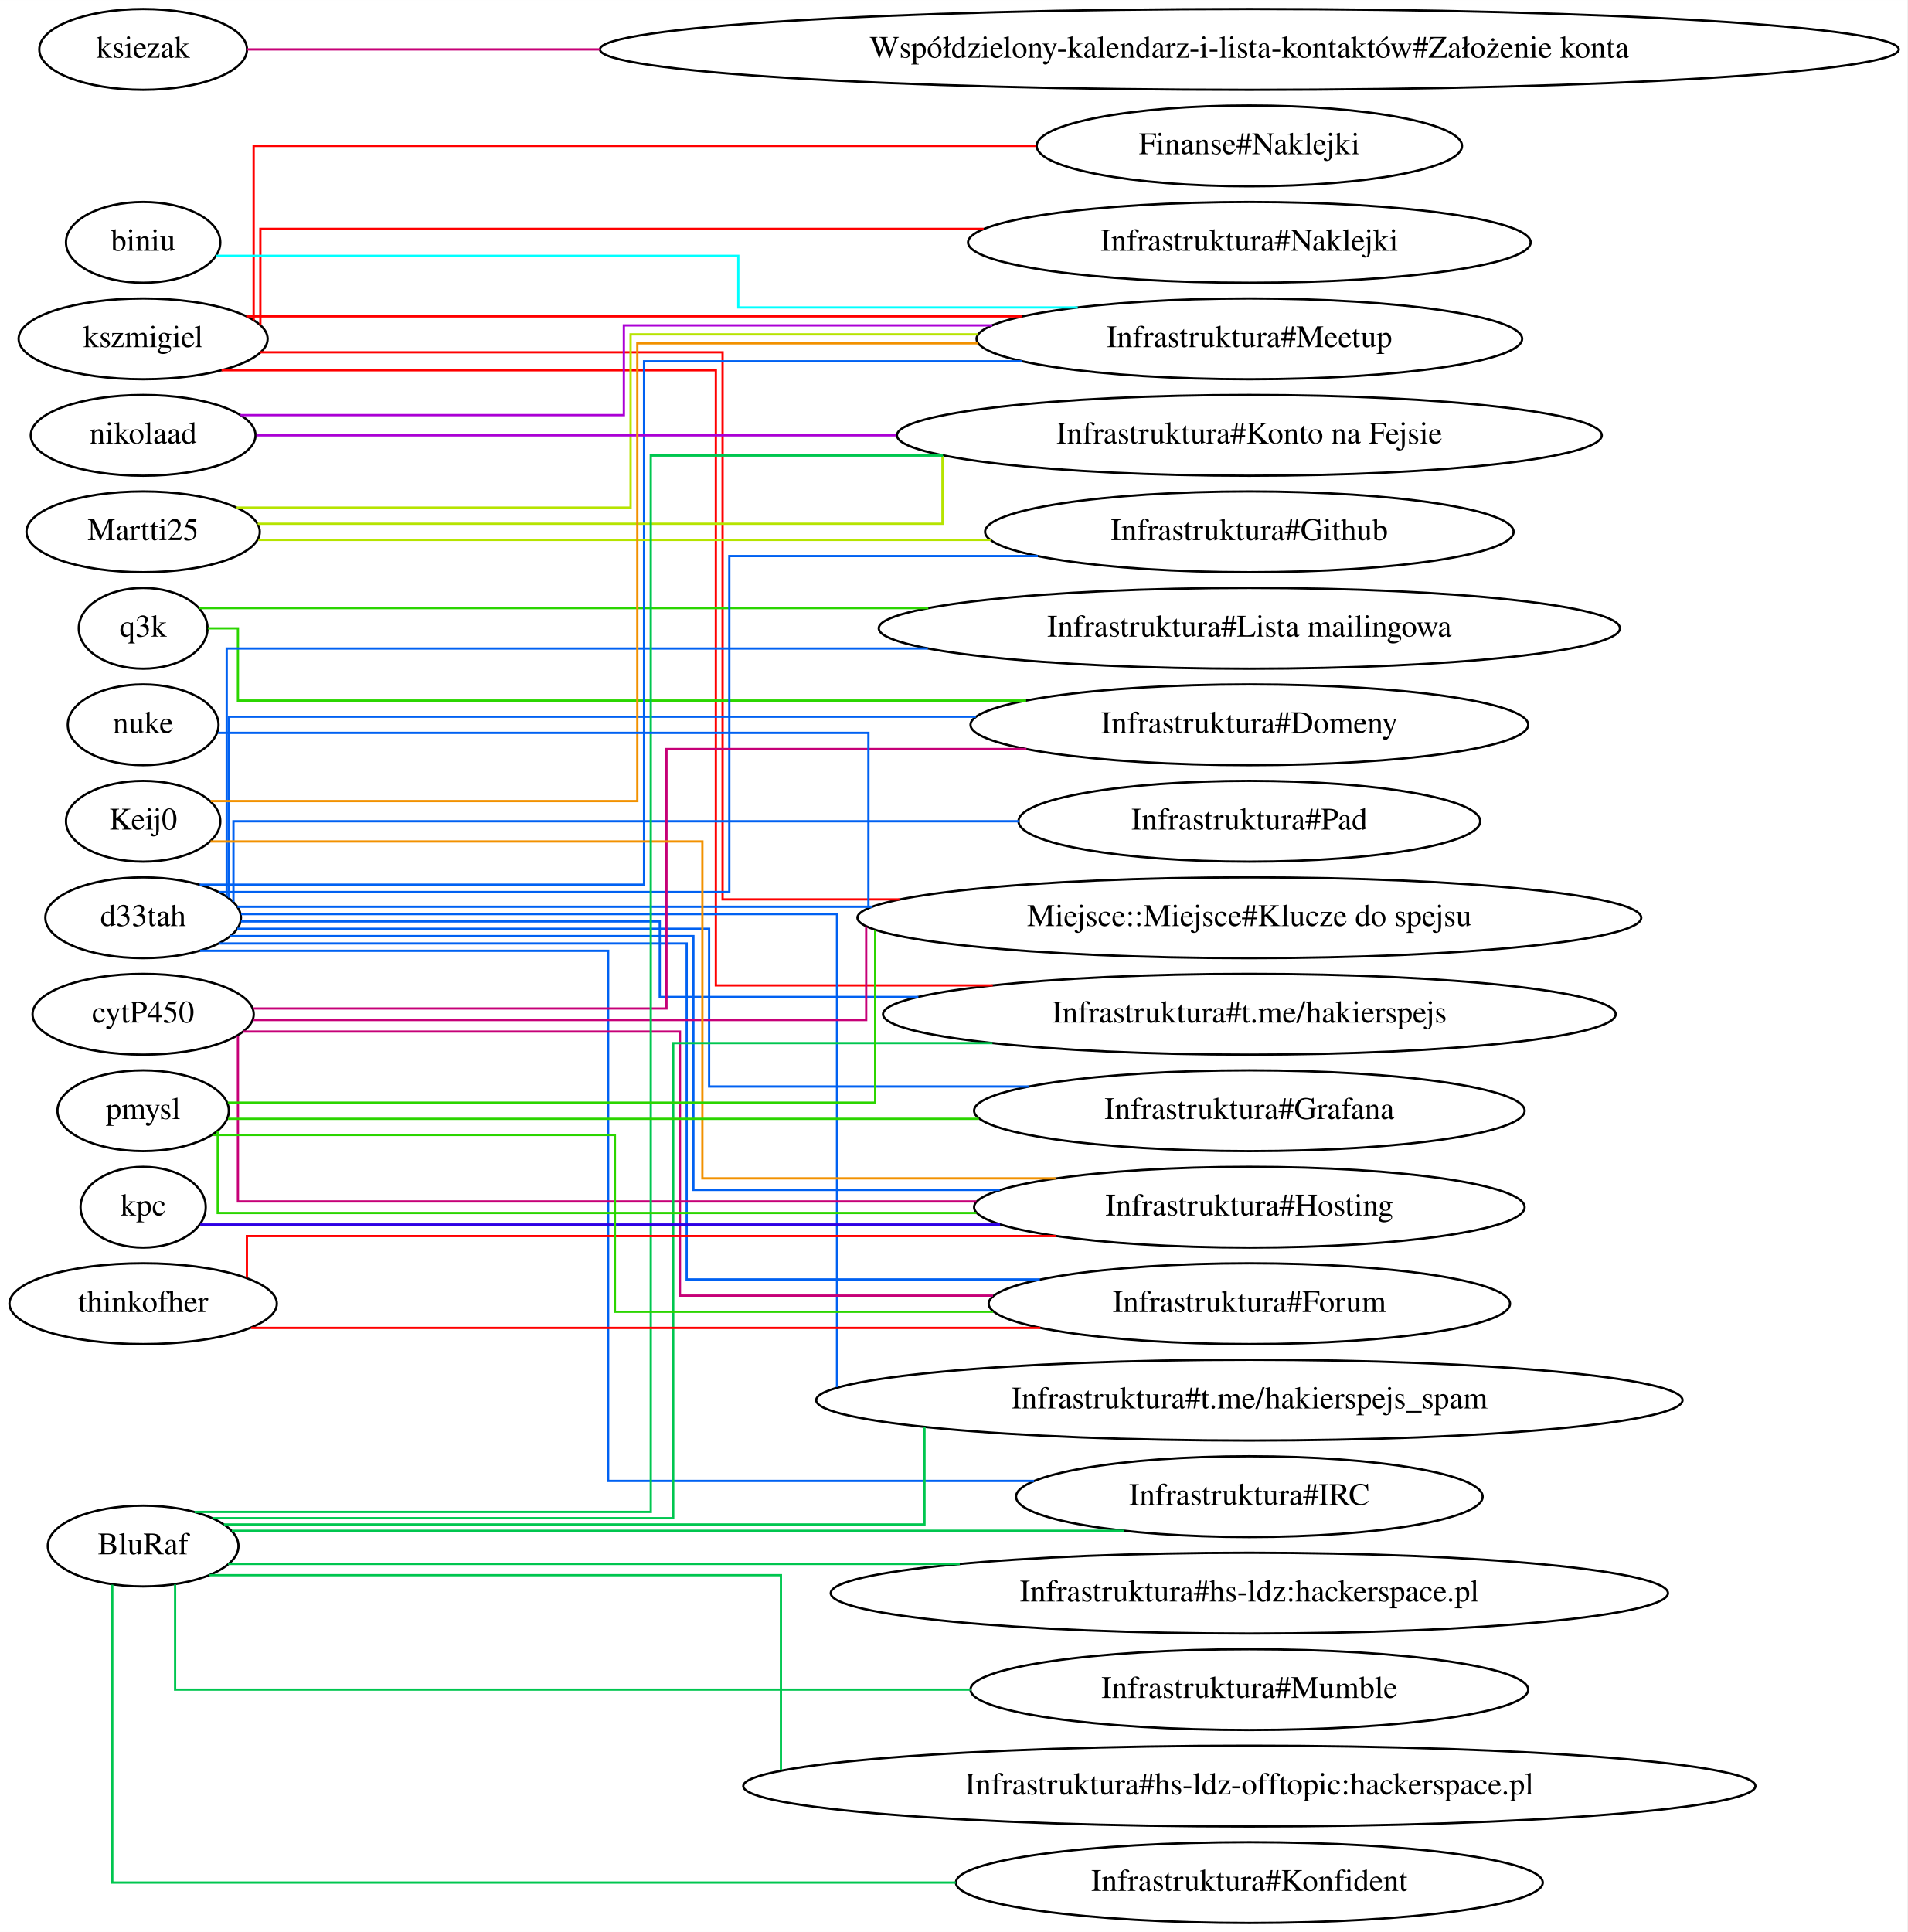
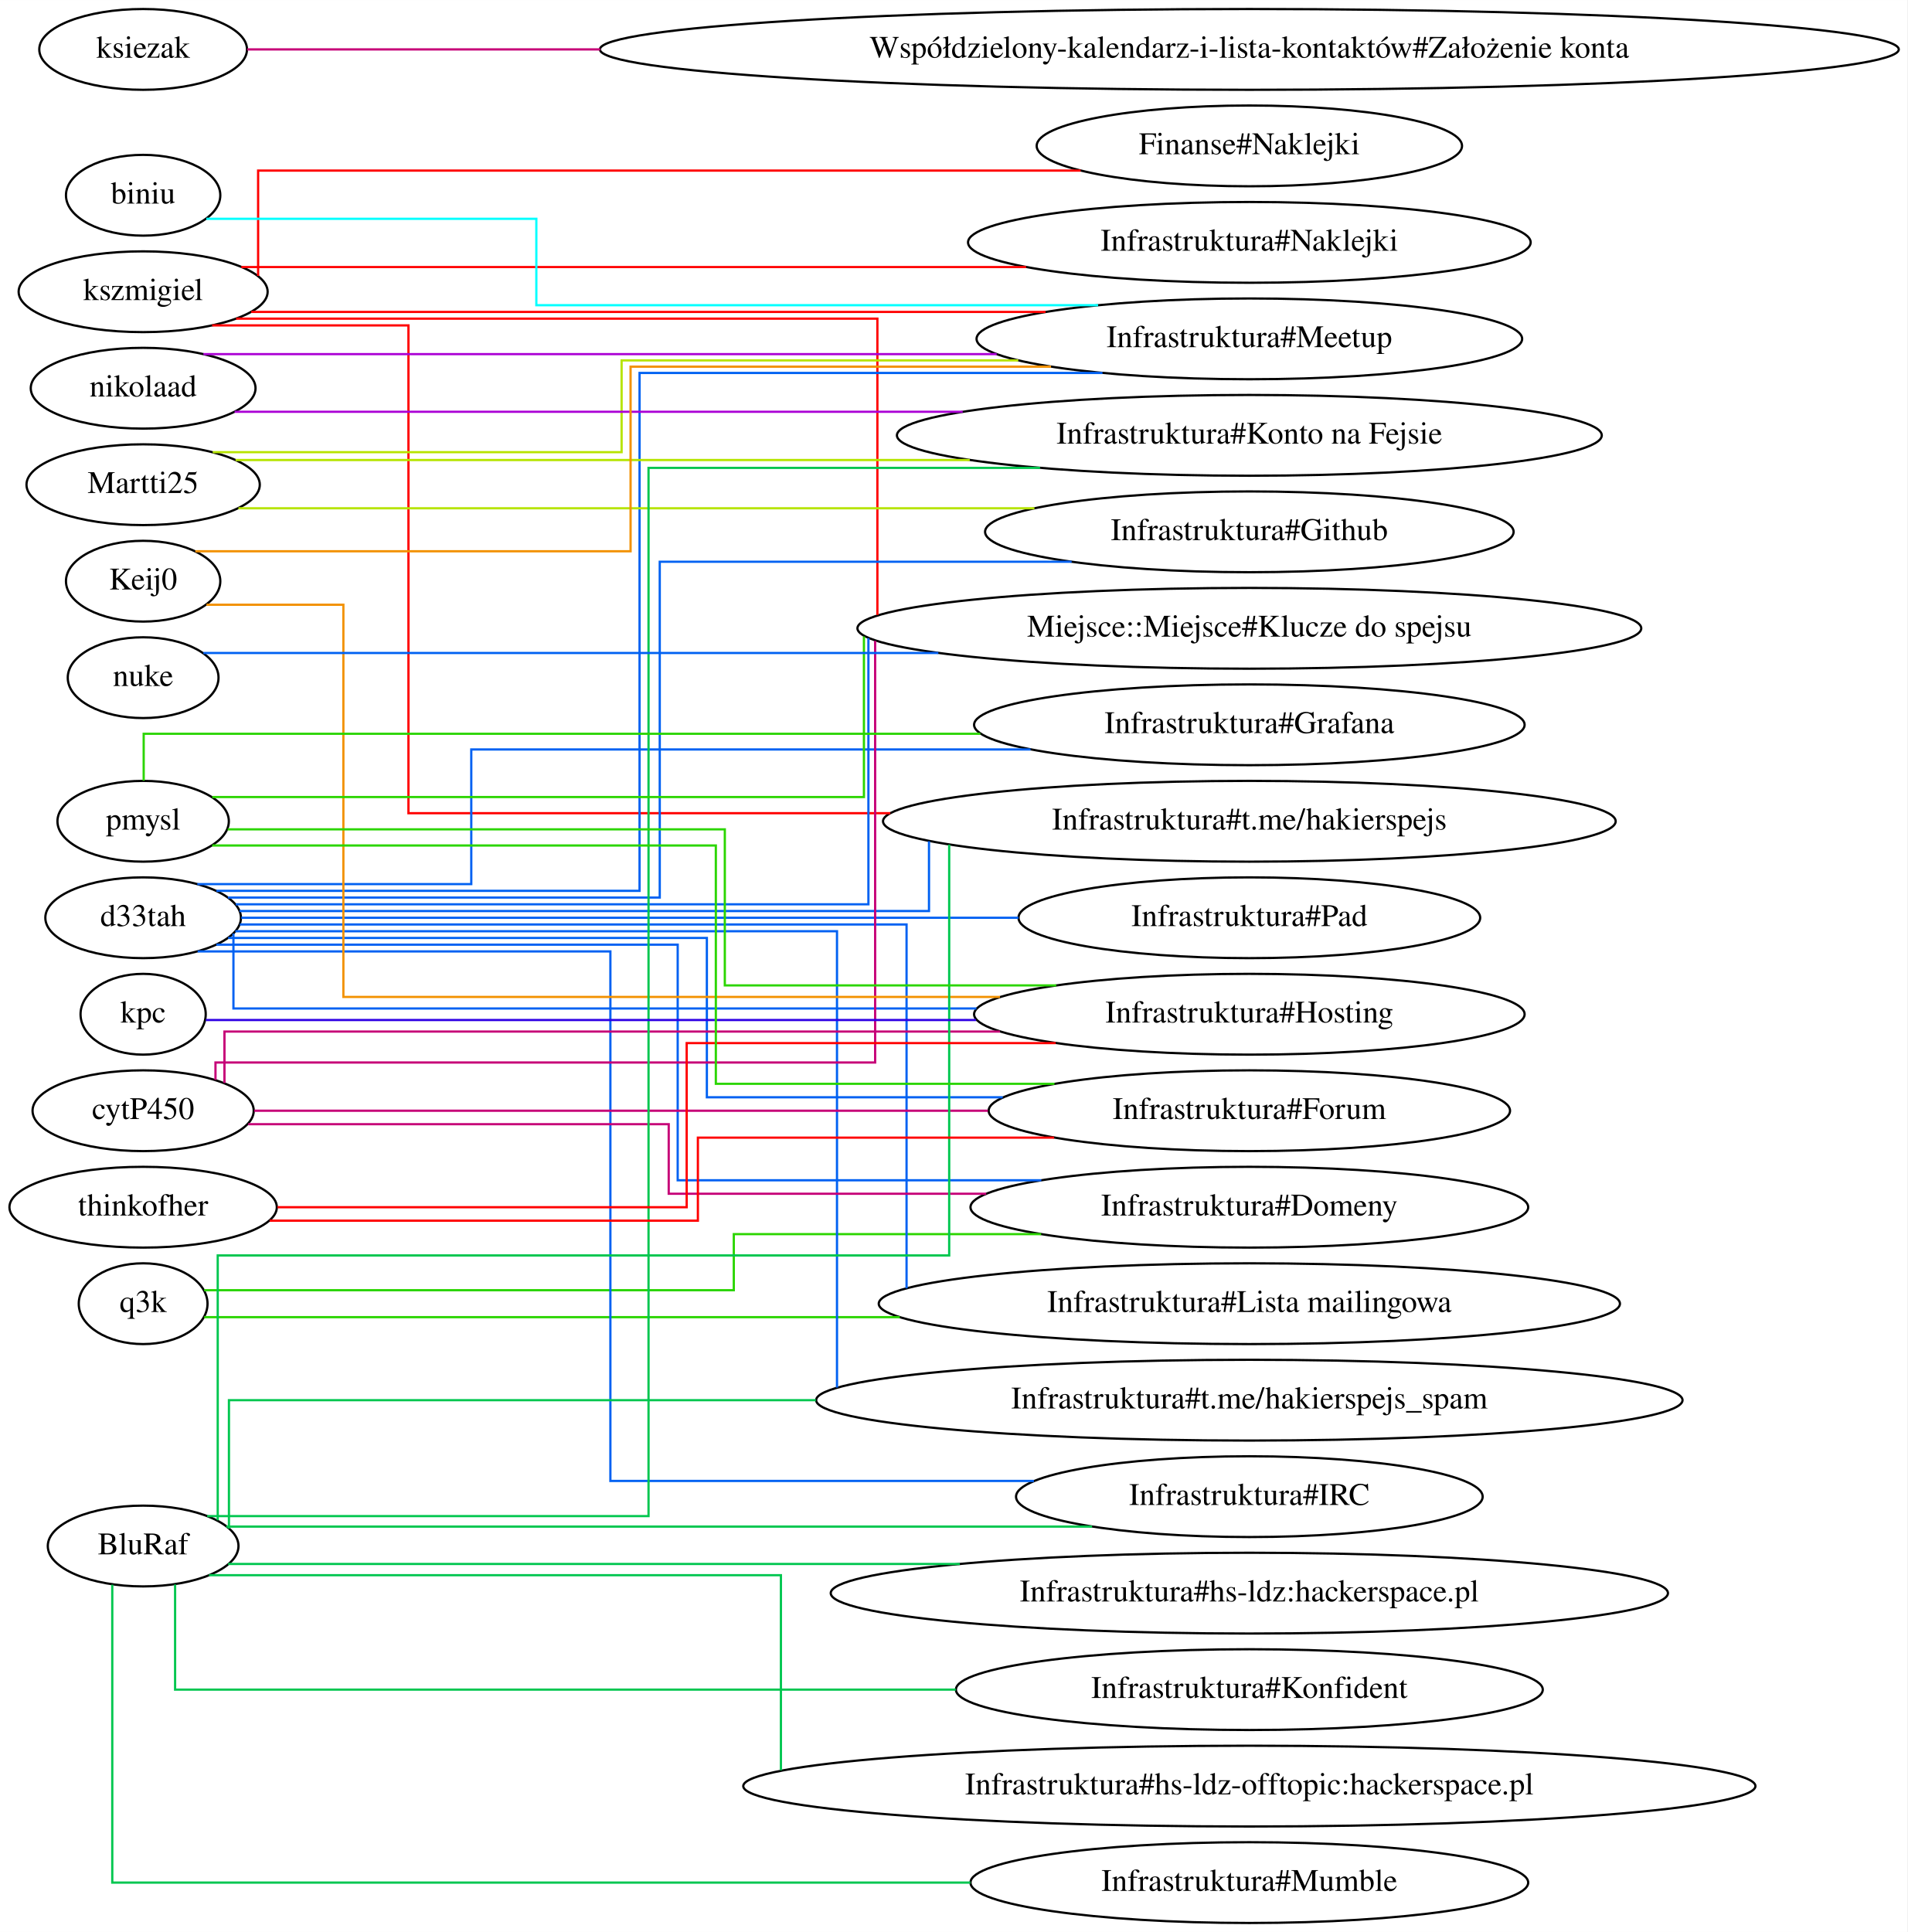
<svg xmlns="http://www.w3.org/2000/svg" width="850pt" height="861pt" viewBox="0.00 0.00 850.04 861.00">
  <g id="graph0" class="graph" transform="scale(1 1) rotate(0) translate(4 857)">
    <polygon fill="#ffffff" stroke="transparent" points="-4,4 -4,-857 846.038,-857 846.038,4 -4,4" />
    <g id="node1" class="node">
-       <ellipse fill="none" stroke="#000000" cx="59.795" cy="-706" rx="55.491" ry="18" />
-       <text text-anchor="middle" x="59.795" y="-702.3" font-family="Times,serif" font-size="14.00" fill="#000000">kszmigiel</text>
+       <ellipse fill="none" stroke="#000000" cx="59.795" cy="-727" rx="55.491" ry="18" />
+       <text text-anchor="middle" x="59.795" y="-723.3" font-family="Times,serif" font-size="14.00" fill="#000000">kszmigiel</text>
    </g>
    <g id="node2" class="node">
+       <ellipse fill="none" stroke="#000000" cx="552.814" cy="-749" rx="125.378" ry="18" />
+       <text text-anchor="middle" x="552.814" y="-745.3" font-family="Times,serif" font-size="14.00" fill="#000000">Infrastruktura#Naklejki</text>
+     </g>
+     <g id="edge1" class="edge">
+       <path fill="none" stroke="#ff0000" d="M103.547,-738C181.552,-738 346.466,-738 453.317,-738" />
+     </g>
+     <g id="node3" class="node">
+       <ellipse fill="none" stroke="#000000" cx="552.814" cy="-577" rx="174.669" ry="18" />
+       <text text-anchor="middle" x="552.814" y="-573.3" font-family="Times,serif" font-size="14.00" fill="#000000">Miejsce::Miejsce#Klucze do spejsu</text>
+     </g>
+     <g id="edge2" class="edge">
+       <path fill="none" stroke="#ff0000" d="M101.24,-715C189.297,-715 387.038,-715 387.038,-715 387.038,-715 387.038,-609.344 387.038,-582.93" />
+     </g>
+     <g id="node4" class="node">
      <ellipse fill="none" stroke="#000000" cx="552.814" cy="-792" rx="94.783" ry="18" />
      <text text-anchor="middle" x="552.814" y="-788.3" font-family="Times,serif" font-size="14.00" fill="#000000">Finanse#Naklejki</text>
    </g>
-     <g id="edge1" class="edge">
-       <path fill="none" stroke="#ff0000" d="M109.038,-714.246C109.038,-735.771 109.038,-792 109.038,-792 109.038,-792 327.521,-792 457.885,-792" />
-     </g>
-     <g id="node3" class="node">
+     <g id="edge3" class="edge">
+       <path fill="none" stroke="#ff0000" d="M111.038,-734.06C111.038,-748.697 111.038,-781 111.038,-781 111.038,-781 351.514,-781 477.622,-781" />
+     </g>
+     <g id="node5" class="node">
      <ellipse fill="none" stroke="#000000" cx="552.814" cy="-706" rx="121.578" ry="18" />
      <text text-anchor="middle" x="552.814" y="-702.3" font-family="Times,serif" font-size="14.00" fill="#000000">Infrastruktura#Meetup</text>
    </g>
-     <g id="edge2" class="edge">
-       <path fill="none" stroke="#ff0000" d="M105.734,-716C184.141,-716 345.571,-716 451.472,-716" />
-     </g>
-     <g id="node4" class="node">
-       <ellipse fill="none" stroke="#000000" cx="552.814" cy="-448" rx="174.669" ry="18" />
-       <text text-anchor="middle" x="552.814" y="-444.3" font-family="Times,serif" font-size="14.00" fill="#000000">Miejsce::Miejsce#Klucze do spejsu</text>
-     </g>
-     <g id="edge3" class="edge">
-       <path fill="none" stroke="#ff0000" d="M112.054,-700C187.514,-700 318.038,-700 318.038,-700 318.038,-700 318.038,-456.182 318.038,-456.182 318.038,-456.182 353.505,-456.182 396.868,-456.182" />
-     </g>
-     <g id="node5" class="node">
-       <ellipse fill="none" stroke="#000000" cx="552.814" cy="-405" rx="163.271" ry="18" />
-       <text text-anchor="middle" x="552.814" y="-401.3" font-family="Times,serif" font-size="14.00" fill="#000000">Infrastruktura#t.me/hakierspejs</text>
-     </g>
    <g id="edge4" class="edge">
-       <path fill="none" stroke="#ff0000" d="M94.75,-692C164.655,-692 315.038,-692 315.038,-692 315.038,-692 315.038,-417.857 315.038,-417.857 315.038,-417.857 377.539,-417.857 438.453,-417.857" />
+       <path fill="none" stroke="#ff0000" d="M107.965,-718C189.862,-718 357.497,-718 461.978,-718" />
    </g>
    <g id="node6" class="node">
-       <ellipse fill="none" stroke="#000000" cx="552.814" cy="-749" rx="125.378" ry="18" />
-       <text text-anchor="middle" x="552.814" y="-745.3" font-family="Times,serif" font-size="14.00" fill="#000000">Infrastruktura#Naklejki</text>
+       <ellipse fill="none" stroke="#000000" cx="552.814" cy="-491" rx="163.271" ry="18" />
+       <text text-anchor="middle" x="552.814" y="-487.3" font-family="Times,serif" font-size="14.00" fill="#000000">Infrastruktura#t.me/hakierspejs</text>
    </g>
    <g id="edge5" class="edge">
-       <path fill="none" stroke="#ff0000" d="M112.038,-712.008C112.038,-725.093 112.038,-755 112.038,-755 112.038,-755 303.847,-755 434.404,-755" />
+       <path fill="none" stroke="#ff0000" d="M90.553,-712C125.588,-712 178.038,-712 178.038,-712 178.038,-712 178.038,-494.6 178.038,-494.6 178.038,-494.6 290.925,-494.6 392.788,-494.6" />
    </g>
    <g id="node7" class="node">
-       <ellipse fill="none" stroke="#000000" cx="59.795" cy="-577" rx="28.695" ry="18" />
-       <text text-anchor="middle" x="59.795" y="-573.3" font-family="Times,serif" font-size="14.00" fill="#000000">q3k</text>
+       <ellipse fill="none" stroke="#000000" cx="59.795" cy="-276" rx="28.695" ry="18" />
+       <text text-anchor="middle" x="59.795" y="-272.3" font-family="Times,serif" font-size="14.00" fill="#000000">q3k</text>
    </g>
    <g id="node8" class="node">
-       <ellipse fill="none" stroke="#000000" cx="552.814" cy="-534" rx="124.278" ry="18" />
-       <text text-anchor="middle" x="552.814" y="-530.3" font-family="Times,serif" font-size="14.00" fill="#000000">Infrastruktura#Domeny</text>
+       <ellipse fill="none" stroke="#000000" cx="552.814" cy="-276" rx="165.171" ry="18" />
+       <text text-anchor="middle" x="552.814" y="-272.3" font-family="Times,serif" font-size="14.00" fill="#000000">Infrastruktura#Lista mailingowa</text>
    </g>
    <g id="edge6" class="edge">
-       <path fill="none" stroke="#2bd500" d="M88.672,-577C96.098,-577 102.038,-577 102.038,-577 102.038,-577 102.038,-544.8 102.038,-544.8 102.038,-544.8 320.582,-544.8 453.331,-544.8" />
+       <path fill="none" stroke="#2bd500" d="M87.004,-270C145.192,-270 285.503,-270 397.025,-270" />
    </g>
    <g id="node9" class="node">
-       <ellipse fill="none" stroke="#000000" cx="552.814" cy="-577" rx="165.171" ry="18" />
-       <text text-anchor="middle" x="552.814" y="-573.3" font-family="Times,serif" font-size="14.00" fill="#000000">Infrastruktura#Lista mailingowa</text>
+       <ellipse fill="none" stroke="#000000" cx="552.814" cy="-319" rx="124.278" ry="18" />
+       <text text-anchor="middle" x="552.814" y="-315.3" font-family="Times,serif" font-size="14.00" fill="#000000">Infrastruktura#Domeny</text>
    </g>
    <g id="edge7" class="edge">
-       <path fill="none" stroke="#2bd500" d="M84.582,-586C143.356,-586 294.853,-586 409.738,-586" />
+       <path fill="none" stroke="#2bd500" d="M86.975,-282C154.233,-282 323.038,-282 323.038,-282 323.038,-282 323.038,-307 323.038,-307 323.038,-307 396.246,-307 460.017,-307" />
    </g>
    <g id="node10" class="node">
      <ellipse fill="none" stroke="#000000" cx="59.795" cy="-448" rx="43.592" ry="18" />
      <text text-anchor="middle" x="59.795" y="-444.3" font-family="Times,serif" font-size="14.00" fill="#000000">d33tah</text>
    </g>
+     <g id="edge10" class="edge">
+       <path fill="none" stroke="#0061f2" d="M101.062,-454C188.204,-454 383.038,-454 383.038,-454 383.038,-454 383.038,-550.711 383.038,-572.622" />
+     </g>
    <g id="edge13" class="edge">
-       <path fill="none" stroke="#0061f2" d="M84.97,-462.727C143.353,-462.727 283.038,-462.727 283.038,-462.727 283.038,-462.727 283.038,-696 283.038,-696 283.038,-696 375.042,-696 451.592,-696" />
-     </g>
-     <g id="edge15" class="edge">
-       <path fill="none" stroke="#0061f2" d="M101.829,-452.909C164.004,-452.909 283.976,-452.909 384.556,-452.909" />
-     </g>
-     <g id="edge16" class="edge">
-       <path fill="none" stroke="#0061f2" d="M103.372,-446.364C170.122,-446.364 290.038,-446.364 290.038,-446.364 290.038,-446.364 290.038,-412.714 290.038,-412.714 290.038,-412.714 345.396,-412.714 405.295,-412.714" />
+       <path fill="none" stroke="#0061f2" d="M92.44,-460C153.982,-460 281.038,-460 281.038,-460 281.038,-460 281.038,-690.8 281.038,-690.8 281.038,-690.8 406.953,-690.8 487.371,-690.8" />
+     </g>
+     <g id="edge18" class="edge">
+       <path fill="none" stroke="#0061f2" d="M102.741,-451C196.267,-451 410.038,-451 410.038,-451 410.038,-451 410.038,-470.338 410.038,-482.123" />
+     </g>
+     <g id="edge17" class="edge">
+       <path fill="none" stroke="#0061f2" d="M102.887,-445C194.441,-445 400.038,-445 400.038,-445 400.038,-445 400.038,-314.452 400.038,-282.834" />
+     </g>
+     <g id="edge19" class="edge">
+       <path fill="none" stroke="#0061f2" d="M92.422,-436C157.671,-436 298.038,-436 298.038,-436 298.038,-436 298.038,-331 298.038,-331 298.038,-331 387.267,-331 460.113,-331" />
+     </g>
+     <g id="node11" class="node">
+       <ellipse fill="none" stroke="#000000" cx="552.814" cy="-190" rx="103.981" ry="18" />
+       <text text-anchor="middle" x="552.814" y="-186.3" font-family="Times,serif" font-size="14.00" fill="#000000">Infrastruktura#IRC</text>
    </g>
    <g id="edge8" class="edge">
-       <path fill="none" stroke="#0061f2" d="M98.038,-456.919C98.038,-479.582 98.038,-537.6 98.038,-537.6 98.038,-537.6 296.232,-537.6 430.942,-537.6" />
-     </g>
-     <g id="edge19" class="edge">
-       <path fill="none" stroke="#0061f2" d="M97.038,-457.416C97.038,-485.705 97.038,-568 97.038,-568 97.038,-568 275.911,-568 409.542,-568" />
-     </g>
-     <g id="node11" class="node">
+       <path fill="none" stroke="#0061f2" d="M84.09,-433C139.023,-433 268.038,-433 268.038,-433 268.038,-433 268.038,-197 268.038,-197 268.038,-197 374.125,-197 456.799,-197" />
+     </g>
+     <g id="node12" class="node">
+       <ellipse fill="none" stroke="#000000" cx="552.814" cy="-534" rx="122.678" ry="18" />
+       <text text-anchor="middle" x="552.814" y="-530.3" font-family="Times,serif" font-size="14.00" fill="#000000">Infrastruktura#Grafana</text>
+     </g>
+     <g id="edge9" class="edge">
+       <path fill="none" stroke="#0061f2" d="M83.944,-463C125.481,-463 206.038,-463 206.038,-463 206.038,-463 206.038,-523 206.038,-523 206.038,-523 352.727,-523 455.295,-523" />
+     </g>
+     <g id="node13" class="node">
+       <ellipse fill="none" stroke="#000000" cx="552.814" cy="-620" rx="117.779" ry="18" />
+       <text text-anchor="middle" x="552.814" y="-616.3" font-family="Times,serif" font-size="14.00" fill="#000000">Infrastruktura#Github</text>
+     </g>
+     <g id="edge11" class="edge">
+       <path fill="none" stroke="#0061f2" d="M97.557,-457C162.876,-457 290.038,-457 290.038,-457 290.038,-457 290.038,-606.667 290.038,-606.667 290.038,-606.667 396.244,-606.667 473.616,-606.667" />
+     </g>
+     <g id="node14" class="node">
      <ellipse fill="none" stroke="#000000" cx="552.814" cy="-233" rx="193.066" ry="18" />
      <text text-anchor="middle" x="552.814" y="-229.3" font-family="Times,serif" font-size="14.00" fill="#000000">Infrastruktura#t.me/hakierspejs_spam</text>
    </g>
-     <g id="edge9" class="edge">
-       <path fill="none" stroke="#0061f2" d="M103.446,-449.636C188.689,-449.636 369.038,-449.636 369.038,-449.636 369.038,-449.636 369.038,-273.246 369.038,-238.794" />
-     </g>
-     <g id="node12" class="node">
-       <ellipse fill="none" stroke="#000000" cx="552.814" cy="-276" rx="116.18" ry="18" />
-       <text text-anchor="middle" x="552.814" y="-272.3" font-family="Times,serif" font-size="14.00" fill="#000000">Infrastruktura#Forum</text>
-     </g>
-     <g id="edge10" class="edge">
-       <path fill="none" stroke="#0061f2" d="M93.478,-436.546C160.039,-436.546 302.038,-436.546 302.038,-436.546 302.038,-436.546 302.038,-286.8 302.038,-286.8 302.038,-286.8 388.135,-286.8 459.434,-286.8" />
-     </g>
-     <g id="node13" class="node">
-       <ellipse fill="none" stroke="#000000" cx="552.814" cy="-491" rx="102.882" ry="18" />
-       <text text-anchor="middle" x="552.814" y="-487.3" font-family="Times,serif" font-size="14.00" fill="#000000">Infrastruktura#Pad</text>
-     </g>
-     <g id="edge11" class="edge">
-       <path fill="none" stroke="#0061f2" d="M100.038,-455.101C100.038,-467.314 100.038,-491 100.038,-491 100.038,-491 316.484,-491 450.072,-491" />
-     </g>
-     <g id="node14" class="node">
-       <ellipse fill="none" stroke="#000000" cx="552.814" cy="-190" rx="103.981" ry="18" />
-       <text text-anchor="middle" x="552.814" y="-186.3" font-family="Times,serif" font-size="14.00" fill="#000000">Infrastruktura#IRC</text>
-     </g>
    <g id="edge12" class="edge">
-       <path fill="none" stroke="#0061f2" d="M85.207,-433.273C140.547,-433.273 267.038,-433.273 267.038,-433.273 267.038,-433.273 267.038,-197 267.038,-197 267.038,-197 373.839,-197 456.86,-197" />
+       <path fill="none" stroke="#0061f2" d="M100.86,-442C184.98,-442 369.038,-442 369.038,-442 369.038,-442 369.038,-271.827 369.038,-238.59" />
    </g>
    <g id="node15" class="node">
-       <ellipse fill="none" stroke="#000000" cx="552.814" cy="-362" rx="122.678" ry="18" />
-       <text text-anchor="middle" x="552.814" y="-358.3" font-family="Times,serif" font-size="14.00" fill="#000000">Infrastruktura#Grafana</text>
+       <ellipse fill="none" stroke="#000000" cx="552.814" cy="-405" rx="122.678" ry="18" />
+       <text text-anchor="middle" x="552.814" y="-401.3" font-family="Times,serif" font-size="14.00" fill="#000000">Infrastruktura#Hosting</text>
    </g>
    <g id="edge14" class="edge">
-       <path fill="none" stroke="#0061f2" d="M101.731,-443.091C173.457,-443.091 312.038,-443.091 312.038,-443.091 312.038,-443.091 312.038,-372.8 312.038,-372.8 312.038,-372.8 387.957,-372.8 454.534,-372.8" />
+       <path fill="none" stroke="#0061f2" d="M100.038,-440.958C100.038,-429.375 100.038,-407.571 100.038,-407.571 100.038,-407.571 297.069,-407.571 431.18,-407.571" />
    </g>
    <g id="node16" class="node">
-       <ellipse fill="none" stroke="#000000" cx="552.814" cy="-319" rx="122.678" ry="18" />
-       <text text-anchor="middle" x="552.814" y="-315.3" font-family="Times,serif" font-size="14.00" fill="#000000">Infrastruktura#Hosting</text>
-     </g>
-     <g id="edge17" class="edge">
-       <path fill="none" stroke="#0061f2" d="M98.654,-439.818C167.806,-439.818 305.038,-439.818 305.038,-439.818 305.038,-439.818 305.038,-326.714 305.038,-326.714 305.038,-326.714 375.74,-326.714 441.609,-326.714" />
+       <ellipse fill="none" stroke="#000000" cx="552.814" cy="-448" rx="102.882" ry="18" />
+       <text text-anchor="middle" x="552.814" y="-444.3" font-family="Times,serif" font-size="14.00" fill="#000000">Infrastruktura#Pad</text>
+     </g>
+     <g id="edge15" class="edge">
+       <path fill="none" stroke="#0061f2" d="M103.547,-448C180.727,-448 342.988,-448 449.909,-448" />
    </g>
    <g id="node17" class="node">
-       <ellipse fill="none" stroke="#000000" cx="552.814" cy="-620" rx="117.779" ry="18" />
-       <text text-anchor="middle" x="552.814" y="-616.3" font-family="Times,serif" font-size="14.00" fill="#000000">Infrastruktura#Github</text>
-     </g>
-     <g id="edge18" class="edge">
-       <path fill="none" stroke="#0061f2" d="M93.413,-459.454C163.971,-459.454 321.038,-459.454 321.038,-459.454 321.038,-459.454 321.038,-609.2 321.038,-609.2 321.038,-609.2 394.373,-609.2 458.542,-609.2" />
+       <ellipse fill="none" stroke="#000000" cx="552.814" cy="-362" rx="116.18" ry="18" />
+       <text text-anchor="middle" x="552.814" y="-358.3" font-family="Times,serif" font-size="14.00" fill="#000000">Infrastruktura#Forum</text>
+     </g>
+     <g id="edge16" class="edge">
+       <path fill="none" stroke="#0061f2" d="M97.68,-439C167.868,-439 311.038,-439 311.038,-439 311.038,-439 311.038,-368 311.038,-368 311.038,-368 379.023,-368 442.892,-368" />
    </g>
    <g id="node18" class="node">
-       <ellipse fill="none" stroke="#000000" cx="59.795" cy="-405" rx="49.291" ry="18" />
-       <text text-anchor="middle" x="59.795" y="-401.3" font-family="Times,serif" font-size="14.00" fill="#000000">cytP450</text>
+       <ellipse fill="none" stroke="#000000" cx="59.795" cy="-362" rx="49.291" ry="18" />
+       <text text-anchor="middle" x="59.795" y="-358.3" font-family="Times,serif" font-size="14.00" fill="#000000">cytP450</text>
+     </g>
+     <g id="edge20" class="edge">
+       <path fill="none" stroke="#c60077" d="M92.038,-375.738C92.038,-379.952 92.038,-383.5 92.038,-383.5 92.038,-383.5 386.038,-383.5 386.038,-383.5 386.038,-383.5 386.038,-539.691 386.038,-571.418" />
+     </g>
+     <g id="edge23" class="edge">
+       <path fill="none" stroke="#c60077" d="M106.634,-356C174.993,-356 294.038,-356 294.038,-356 294.038,-356 294.038,-325 294.038,-325 294.038,-325 367.071,-325 435.54,-325" />
+     </g>
+     <g id="edge21" class="edge">
+       <path fill="none" stroke="#c60077" d="M96.038,-374.341C96.038,-384.517 96.038,-397.286 96.038,-397.286 96.038,-397.286 306.451,-397.286 441.658,-397.286" />
    </g>
    <g id="edge22" class="edge">
-       <path fill="none" stroke="#c60077" d="M108.737,-402.429C198.883,-402.429 382.038,-402.429 382.038,-402.429 382.038,-402.429 382.038,-433.094 382.038,-444.115" />
-     </g>
-     <g id="edge21" class="edge">
-       <path fill="none" stroke="#c60077" d="M108.69,-407.571C177.085,-407.571 293.038,-407.571 293.038,-407.571 293.038,-407.571 293.038,-523.2 293.038,-523.2 293.038,-523.2 380.156,-523.2 453.492,-523.2" />
-     </g>
-     <g id="edge20" class="edge">
-       <path fill="none" stroke="#c60077" d="M104.514,-397.286C173.76,-397.286 299.038,-397.286 299.038,-397.286 299.038,-397.286 299.038,-279.6 299.038,-279.6 299.038,-279.6 371.188,-279.6 438.546,-279.6" />
-     </g>
-     <g id="edge23" class="edge">
-       <path fill="none" stroke="#c60077" d="M102.038,-395.43C102.038,-373.516 102.038,-321.571 102.038,-321.571 102.038,-321.571 297.618,-321.571 431.124,-321.571" />
+       <path fill="none" stroke="#c60077" d="M109.325,-362C185.205,-362 332.344,-362 436.291,-362" />
    </g>
    <g id="node19" class="node">
-       <ellipse fill="none" stroke="#000000" cx="59.795" cy="-620" rx="51.991" ry="18" />
-       <text text-anchor="middle" x="59.795" y="-616.3" font-family="Times,serif" font-size="14.00" fill="#000000">Martti25</text>
+       <ellipse fill="none" stroke="#000000" cx="59.795" cy="-641" rx="51.991" ry="18" />
+       <text text-anchor="middle" x="59.795" y="-637.3" font-family="Times,serif" font-size="14.00" fill="#000000">Martti25</text>
    </g>
    <g id="edge25" class="edge">
-       <path fill="none" stroke="#b6e400" d="M101.424,-630.8C164.505,-630.8 277.038,-630.8 277.038,-630.8 277.038,-630.8 277.038,-708 277.038,-708 277.038,-708 357.757,-708 431.854,-708" />
+       <path fill="none" stroke="#b6e400" d="M90.802,-655.5C149.945,-655.5 273.038,-655.5 273.038,-655.5 273.038,-655.5 273.038,-696.4 273.038,-696.4 273.038,-696.4 370.054,-696.4 449.827,-696.4" />
    </g>
    <g id="edge26" class="edge">
-       <path fill="none" stroke="#b6e400" d="M111.161,-616.4C187.863,-616.4 334.337,-616.4 437.521,-616.4" />
+       <path fill="none" stroke="#b6e400" d="M102.256,-630.5C180.619,-630.5 349.746,-630.5 457.038,-630.5" />
    </g>
    <g id="node20" class="node">
      <ellipse fill="none" stroke="#000000" cx="552.814" cy="-663" rx="157.072" ry="18" />
      <text text-anchor="middle" x="552.814" y="-659.3" font-family="Times,serif" font-size="14.00" fill="#000000">Infrastruktura#Konto na Fejsie</text>
    </g>
    <g id="edge24" class="edge">
-       <path fill="none" stroke="#b6e400" d="M110.836,-623.6C209.34,-623.6 416.038,-623.6 416.038,-623.6 416.038,-623.6 416.038,-642.223 416.038,-653.862" />
+       <path fill="none" stroke="#b6e400" d="M100.981,-652C172.146,-652 320.807,-652 428.209,-652" />
    </g>
    <g id="node21" class="node">
-       <ellipse fill="none" stroke="#000000" cx="59.795" cy="-749" rx="34.394" ry="18" />
-       <text text-anchor="middle" x="59.795" y="-745.3" font-family="Times,serif" font-size="14.00" fill="#000000">biniu</text>
+       <ellipse fill="none" stroke="#000000" cx="59.795" cy="-770" rx="34.394" ry="18" />
+       <text text-anchor="middle" x="59.795" y="-766.3" font-family="Times,serif" font-size="14.00" fill="#000000">biniu</text>
    </g>
    <g id="edge27" class="edge">
-       <path fill="none" stroke="#00ffff" d="M92.319,-743C163.146,-743 325.038,-743 325.038,-743 325.038,-743 325.038,-720 325.038,-720 325.038,-720 410.163,-720 476.334,-720" />
+       <path fill="none" stroke="#00ffff" d="M87.951,-759.5C137.488,-759.5 235.038,-759.5 235.038,-759.5 235.038,-759.5 235.038,-721 235.038,-721 235.038,-721 392.142,-721 485.422,-721" />
    </g>
    <g id="node22" class="node">
-       <ellipse fill="none" stroke="#000000" cx="59.795" cy="-663" rx="50.091" ry="18" />
-       <text text-anchor="middle" x="59.795" y="-659.3" font-family="Times,serif" font-size="14.00" fill="#000000">nikolaad</text>
+       <ellipse fill="none" stroke="#000000" cx="59.795" cy="-684" rx="50.091" ry="18" />
+       <text text-anchor="middle" x="59.795" y="-680.3" font-family="Times,serif" font-size="14.00" fill="#000000">nikolaad</text>
+     </g>
+     <g id="edge29" class="edge">
+       <path fill="none" stroke="#ab00d5" d="M86.652,-699.2C152.41,-699.2 324.547,-699.2 440.213,-699.2" />
    </g>
    <g id="edge28" class="edge">
-       <path fill="none" stroke="#ab00d5" d="M103.15,-672C165.753,-672 274.038,-672 274.038,-672 274.038,-672 274.038,-712 274.038,-712 274.038,-712 361.328,-712 438.218,-712" />
-     </g>
-     <g id="edge29" class="edge">
-       <path fill="none" stroke="#ab00d5" d="M110.24,-663C176.809,-663 297.062,-663 395.432,-663" />
+       <path fill="none" stroke="#ab00d5" d="M100.56,-673.5C170.867,-673.5 317.704,-673.5 425.058,-673.5" />
    </g>
    <g id="node23" class="node">
-       <ellipse fill="none" stroke="#000000" cx="59.795" cy="-491" rx="34.394" ry="18" />
-       <text text-anchor="middle" x="59.795" y="-487.3" font-family="Times,serif" font-size="14.00" fill="#000000">Keij0</text>
+       <ellipse fill="none" stroke="#000000" cx="59.795" cy="-598" rx="34.394" ry="18" />
+       <text text-anchor="middle" x="59.795" y="-594.3" font-family="Times,serif" font-size="14.00" fill="#000000">Keij0</text>
+     </g>
+     <g id="edge30" class="edge">
+       <path fill="none" stroke="#f29100" d="M83.043,-611.333C139.086,-611.333 277.038,-611.333 277.038,-611.333 277.038,-611.333 277.038,-693.6 277.038,-693.6 277.038,-693.6 383.755,-693.6 464.419,-693.6" />
    </g>
    <g id="edge31" class="edge">
-       <path fill="none" stroke="#f29100" d="M89.957,-500C150.276,-500 280.038,-500 280.038,-500 280.038,-500 280.038,-704 280.038,-704 280.038,-704 359.017,-704 431.979,-704" />
-     </g>
-     <g id="edge30" class="edge">
-       <path fill="none" stroke="#f29100" d="M89.859,-482C156.15,-482 309.038,-482 309.038,-482 309.038,-482 309.038,-331.857 309.038,-331.857 309.038,-331.857 396.398,-331.857 466.524,-331.857" />
+       <path fill="none" stroke="#f29100" d="M88.032,-587.5C114.177,-587.5 149.038,-587.5 149.038,-587.5 149.038,-587.5 149.038,-412.714 149.038,-412.714 149.038,-412.714 322.154,-412.714 441.679,-412.714" />
    </g>
    <g id="node24" class="node">
      <ellipse fill="none" stroke="#000000" cx="59.795" cy="-168" rx="42.494" ry="18" />
      <text text-anchor="middle" x="59.795" y="-164.3" font-family="Times,serif" font-size="14.00" fill="#000000">BluRaf</text>
    </g>
    <g id="edge39" class="edge">
-       <path fill="none" stroke="#00c64f" d="M90.679,-180.4C154.716,-180.4 296.038,-180.4 296.038,-180.4 296.038,-180.4 296.038,-392.143 296.038,-392.143 296.038,-392.143 369.845,-392.143 438.319,-392.143" />
+       <path fill="none" stroke="#00c64f" d="M93.038,-179.492C93.038,-211.186 93.038,-297.5 93.038,-297.5 93.038,-297.5 419.038,-297.5 419.038,-297.5 419.038,-297.5 419.038,-440.405 419.038,-480.597" />
    </g>
    <g id="edge33" class="edge">
-       <path fill="none" stroke="#00c64f" d="M95.751,-177.6C184.727,-177.6 408.038,-177.6 408.038,-177.6 408.038,-177.6 408.038,-204.685 408.038,-220.979" />
-     </g>
-     <g id="edge35" class="edge">
-       <path fill="none" stroke="#00c64f" d="M99.307,-174.8C186.594,-174.8 396.079,-174.8 496.832,-174.8" />
+       <path fill="none" stroke="#00c64f" d="M96.851,-176.667C178.813,-176.667 376.593,-176.667 482.724,-176.667" />
    </g>
    <g id="edge36" class="edge">
-       <path fill="none" stroke="#00c64f" d="M82.733,-183.2C140.251,-183.2 286.038,-183.2 286.038,-183.2 286.038,-183.2 286.038,-654 286.038,-654 286.038,-654 350.664,-654 416.3,-654" />
+       <path fill="none" stroke="#00c64f" d="M98.038,-175.712C98.038,-192.929 98.038,-233 98.038,-233 98.038,-233 235.754,-233 359.618,-233" />
+     </g>
+     <g id="edge38" class="edge">
+       <path fill="none" stroke="#00c64f" d="M88.322,-181.333C148.932,-181.333 285.038,-181.333 285.038,-181.333 285.038,-181.333 285.038,-648.5 285.038,-648.5 285.038,-648.5 382.255,-648.5 459.535,-648.5" />
    </g>
    <g id="node25" class="node">
+       <ellipse fill="none" stroke="#000000" cx="552.814" cy="-104" rx="130.777" ry="18" />
+       <text text-anchor="middle" x="552.814" y="-100.3" font-family="Times,serif" font-size="14.00" fill="#000000">Infrastruktura#Konfident</text>
+     </g>
+     <g id="edge32" class="edge">
+       <path fill="none" stroke="#00c64f" d="M74.038,-150.849C74.038,-131.892 74.038,-104 74.038,-104 74.038,-104 280.229,-104 421.986,-104" />
+     </g>
+     <g id="node26" class="node">
      <ellipse fill="none" stroke="#000000" cx="552.814" cy="-61" rx="225.56" ry="18" />
      <text text-anchor="middle" x="552.814" y="-57.3" font-family="Times,serif" font-size="14.00" fill="#000000">Infrastruktura#hs-ldz-offtopic:hackerspace.pl</text>
    </g>
-     <g id="edge32" class="edge">
+     <g id="edge34" class="edge">
      <path fill="none" stroke="#00c64f" d="M89.143,-155C161.767,-155 344.038,-155 344.038,-155 344.038,-155 344.038,-89.926 344.038,-68.065" />
    </g>
-     <g id="node26" class="node">
-       <ellipse fill="none" stroke="#000000" cx="552.814" cy="-18" rx="130.777" ry="18" />
-       <text text-anchor="middle" x="552.814" y="-14.3" font-family="Times,serif" font-size="14.00" fill="#000000">Infrastruktura#Konfident</text>
-     </g>
-     <g id="edge34" class="edge">
-       <path fill="none" stroke="#00c64f" d="M46.038,-150.793C46.038,-111.393 46.038,-18 46.038,-18 46.038,-18 271.822,-18 421.977,-18" />
-     </g>
    <g id="node27" class="node">
+       <ellipse fill="none" stroke="#000000" cx="552.814" cy="-18" rx="124.278" ry="18" />
+       <text text-anchor="middle" x="552.814" y="-14.3" font-family="Times,serif" font-size="14.00" fill="#000000">Infrastruktura#Mumble</text>
+     </g>
+     <g id="edge35" class="edge">
+       <path fill="none" stroke="#00c64f" d="M46.038,-150.793C46.038,-111.393 46.038,-18 46.038,-18 46.038,-18 278.477,-18 428.518,-18" />
+     </g>
+     <g id="node28" class="node">
      <ellipse fill="none" stroke="#000000" cx="552.814" cy="-147" rx="186.567" ry="18" />
      <text text-anchor="middle" x="552.814" y="-143.3" font-family="Times,serif" font-size="14.00" fill="#000000">Infrastruktura#hs-ldz:hackerspace.pl</text>
    </g>
    <g id="edge37" class="edge">
      <path fill="none" stroke="#00c64f" d="M97.662,-160C166.491,-160 315.03,-160 423.77,-160" />
    </g>
-     <g id="node28" class="node">
-       <ellipse fill="none" stroke="#000000" cx="552.814" cy="-104" rx="124.278" ry="18" />
-       <text text-anchor="middle" x="552.814" y="-100.3" font-family="Times,serif" font-size="14.00" fill="#000000">Infrastruktura#Mumble</text>
-     </g>
-     <g id="edge38" class="edge">
-       <path fill="none" stroke="#00c64f" d="M74.038,-150.849C74.038,-131.892 74.038,-104 74.038,-104 74.038,-104 286.723,-104 428.583,-104" />
-     </g>
    <g id="node29" class="node">
-       <ellipse fill="none" stroke="#000000" cx="59.795" cy="-319" rx="27.895" ry="18" />
-       <text text-anchor="middle" x="59.795" y="-315.3" font-family="Times,serif" font-size="14.00" fill="#000000">kpc</text>
+       <ellipse fill="none" stroke="#000000" cx="59.795" cy="-405" rx="27.895" ry="18" />
+       <text text-anchor="middle" x="59.795" y="-401.3" font-family="Times,serif" font-size="14.00" fill="#000000">kpc</text>
    </g>
    <g id="edge40" class="edge">
-       <path fill="none" stroke="#2e00e4" d="M85.263,-311.286C150.234,-311.286 325.223,-311.286 441.715,-311.286" />
+       <path fill="none" stroke="#2e00e4" d="M87.714,-402.429C152.491,-402.429 316.219,-402.429 430.993,-402.429" />
    </g>
    <g id="node30" class="node">
-       <ellipse fill="none" stroke="#000000" cx="59.795" cy="-276" rx="59.59" ry="18" />
-       <text text-anchor="middle" x="59.795" y="-272.3" font-family="Times,serif" font-size="14.00" fill="#000000">thinkofher</text>
+       <ellipse fill="none" stroke="#000000" cx="59.795" cy="-319" rx="59.59" ry="18" />
+       <text text-anchor="middle" x="59.795" y="-315.3" font-family="Times,serif" font-size="14.00" fill="#000000">thinkofher</text>
    </g>
    <g id="edge41" class="edge">
-       <path fill="none" stroke="#ff0000" d="M107.965,-265.2C189.256,-265.2 355.022,-265.2 459.649,-265.2" />
+       <path fill="none" stroke="#ff0000" d="M119.675,-319C191.41,-319 302.038,-319 302.038,-319 302.038,-319 302.038,-392.143 302.038,-392.143 302.038,-392.143 393.971,-392.143 466.511,-392.143" />
    </g>
    <g id="edge42" class="edge">
-       <path fill="none" stroke="#ff0000" d="M106.038,-287.568C106.038,-296.068 106.038,-306.143 106.038,-306.143 106.038,-306.143 336.843,-306.143 466.671,-306.143" />
+       <path fill="none" stroke="#ff0000" d="M116.207,-313C189.179,-313 307.038,-313 307.038,-313 307.038,-313 307.038,-350 307.038,-350 307.038,-350 395.115,-350 465.817,-350" />
    </g>
    <g id="node31" class="node">
-       <ellipse fill="none" stroke="#000000" cx="59.795" cy="-362" rx="38.194" ry="18" />
-       <text text-anchor="middle" x="59.795" y="-358.3" font-family="Times,serif" font-size="14.00" fill="#000000">pmysl</text>
+       <ellipse fill="none" stroke="#000000" cx="59.795" cy="-491" rx="38.194" ry="18" />
+       <text text-anchor="middle" x="59.795" y="-487.3" font-family="Times,serif" font-size="14.00" fill="#000000">pmysl</text>
+     </g>
+     <g id="edge43" class="edge">
+       <path fill="none" stroke="#2bd500" d="M90.597,-501.8C171.001,-501.8 381.038,-501.8 381.038,-501.8 381.038,-501.8 381.038,-558.351 381.038,-573.373" />
    </g>
    <g id="edge45" class="edge">
-       <path fill="none" stroke="#2bd500" d="M97.538,-365.6C183.415,-365.6 386.038,-365.6 386.038,-365.6 386.038,-365.6 386.038,-424.262 386.038,-442.594" />
-     </g>
-     <g id="edge43" class="edge">
-       <path fill="none" stroke="#2bd500" d="M90.817,-351.2C149.299,-351.2 270.038,-351.2 270.038,-351.2 270.038,-351.2 270.038,-272.4 270.038,-272.4 270.038,-272.4 360.132,-272.4 438.613,-272.4" />
+       <path fill="none" stroke="#2bd500" d="M60.038,-509.13C60.038,-519.314 60.038,-530 60.038,-530 60.038,-530 287.034,-530 432.897,-530" />
    </g>
    <g id="edge44" class="edge">
-       <path fill="none" stroke="#2bd500" d="M97.662,-358.4C168.294,-358.4 322.871,-358.4 432.235,-358.4" />
+       <path fill="none" stroke="#2bd500" d="M97.491,-487.4C169.391,-487.4 319.038,-487.4 319.038,-487.4 319.038,-487.4 319.038,-417.857 319.038,-417.857 319.038,-417.857 400.103,-417.857 466.76,-417.857" />
    </g>
    <g id="edge46" class="edge">
-       <path fill="none" stroke="#2bd500" d="M93.038,-352.778C93.038,-339.462 93.038,-316.429 93.038,-316.429 93.038,-316.429 294.896,-316.429 431.111,-316.429" />
+       <path fill="none" stroke="#2bd500" d="M90.583,-480.2C158.47,-480.2 315.038,-480.2 315.038,-480.2 315.038,-480.2 315.038,-374 315.038,-374 315.038,-374 398.038,-374 465.962,-374" />
    </g>
    <g id="node32" class="node">
-       <ellipse fill="none" stroke="#000000" cx="59.795" cy="-534" rx="33.595" ry="18" />
-       <text text-anchor="middle" x="59.795" y="-530.3" font-family="Times,serif" font-size="14.00" fill="#000000">nuke</text>
+       <ellipse fill="none" stroke="#000000" cx="59.795" cy="-555" rx="33.595" ry="18" />
+       <text text-anchor="middle" x="59.795" y="-551.3" font-family="Times,serif" font-size="14.00" fill="#000000">nuke</text>
    </g>
    <g id="edge47" class="edge">
-       <path fill="none" stroke="#0061f2" d="M93.17,-530.4C175.758,-530.4 383.038,-530.4 383.038,-530.4 383.038,-530.4 383.038,-469.546 383.038,-452.43" />
+       <path fill="none" stroke="#0061f2" d="M86.652,-566C147.637,-566 300.122,-566 414.2,-566" />
    </g>
    <g id="node33" class="node">
      <ellipse fill="none" stroke="#000000" cx="59.795" cy="-835" rx="46.292" ry="18" />
      <text text-anchor="middle" x="59.795" y="-831.3" font-family="Times,serif" font-size="14.00" fill="#000000">ksiezak</text>
    </g>
    <g id="node34" class="node">
      <ellipse fill="none" stroke="#000000" cx="552.814" cy="-835" rx="289.449" ry="18" />
      <text text-anchor="middle" x="552.814" y="-831.3" font-family="Times,serif" font-size="14.00" fill="#000000">Współdzielony-kalendarz-i-lista-kontaktów#Założenie konta</text>
    </g>
    <g id="edge48" class="edge">
      <path fill="none" stroke="#c60077" d="M106.177,-835C144.41,-835 202.167,-835 263.573,-835" />
    </g>
  </g>
</svg>
